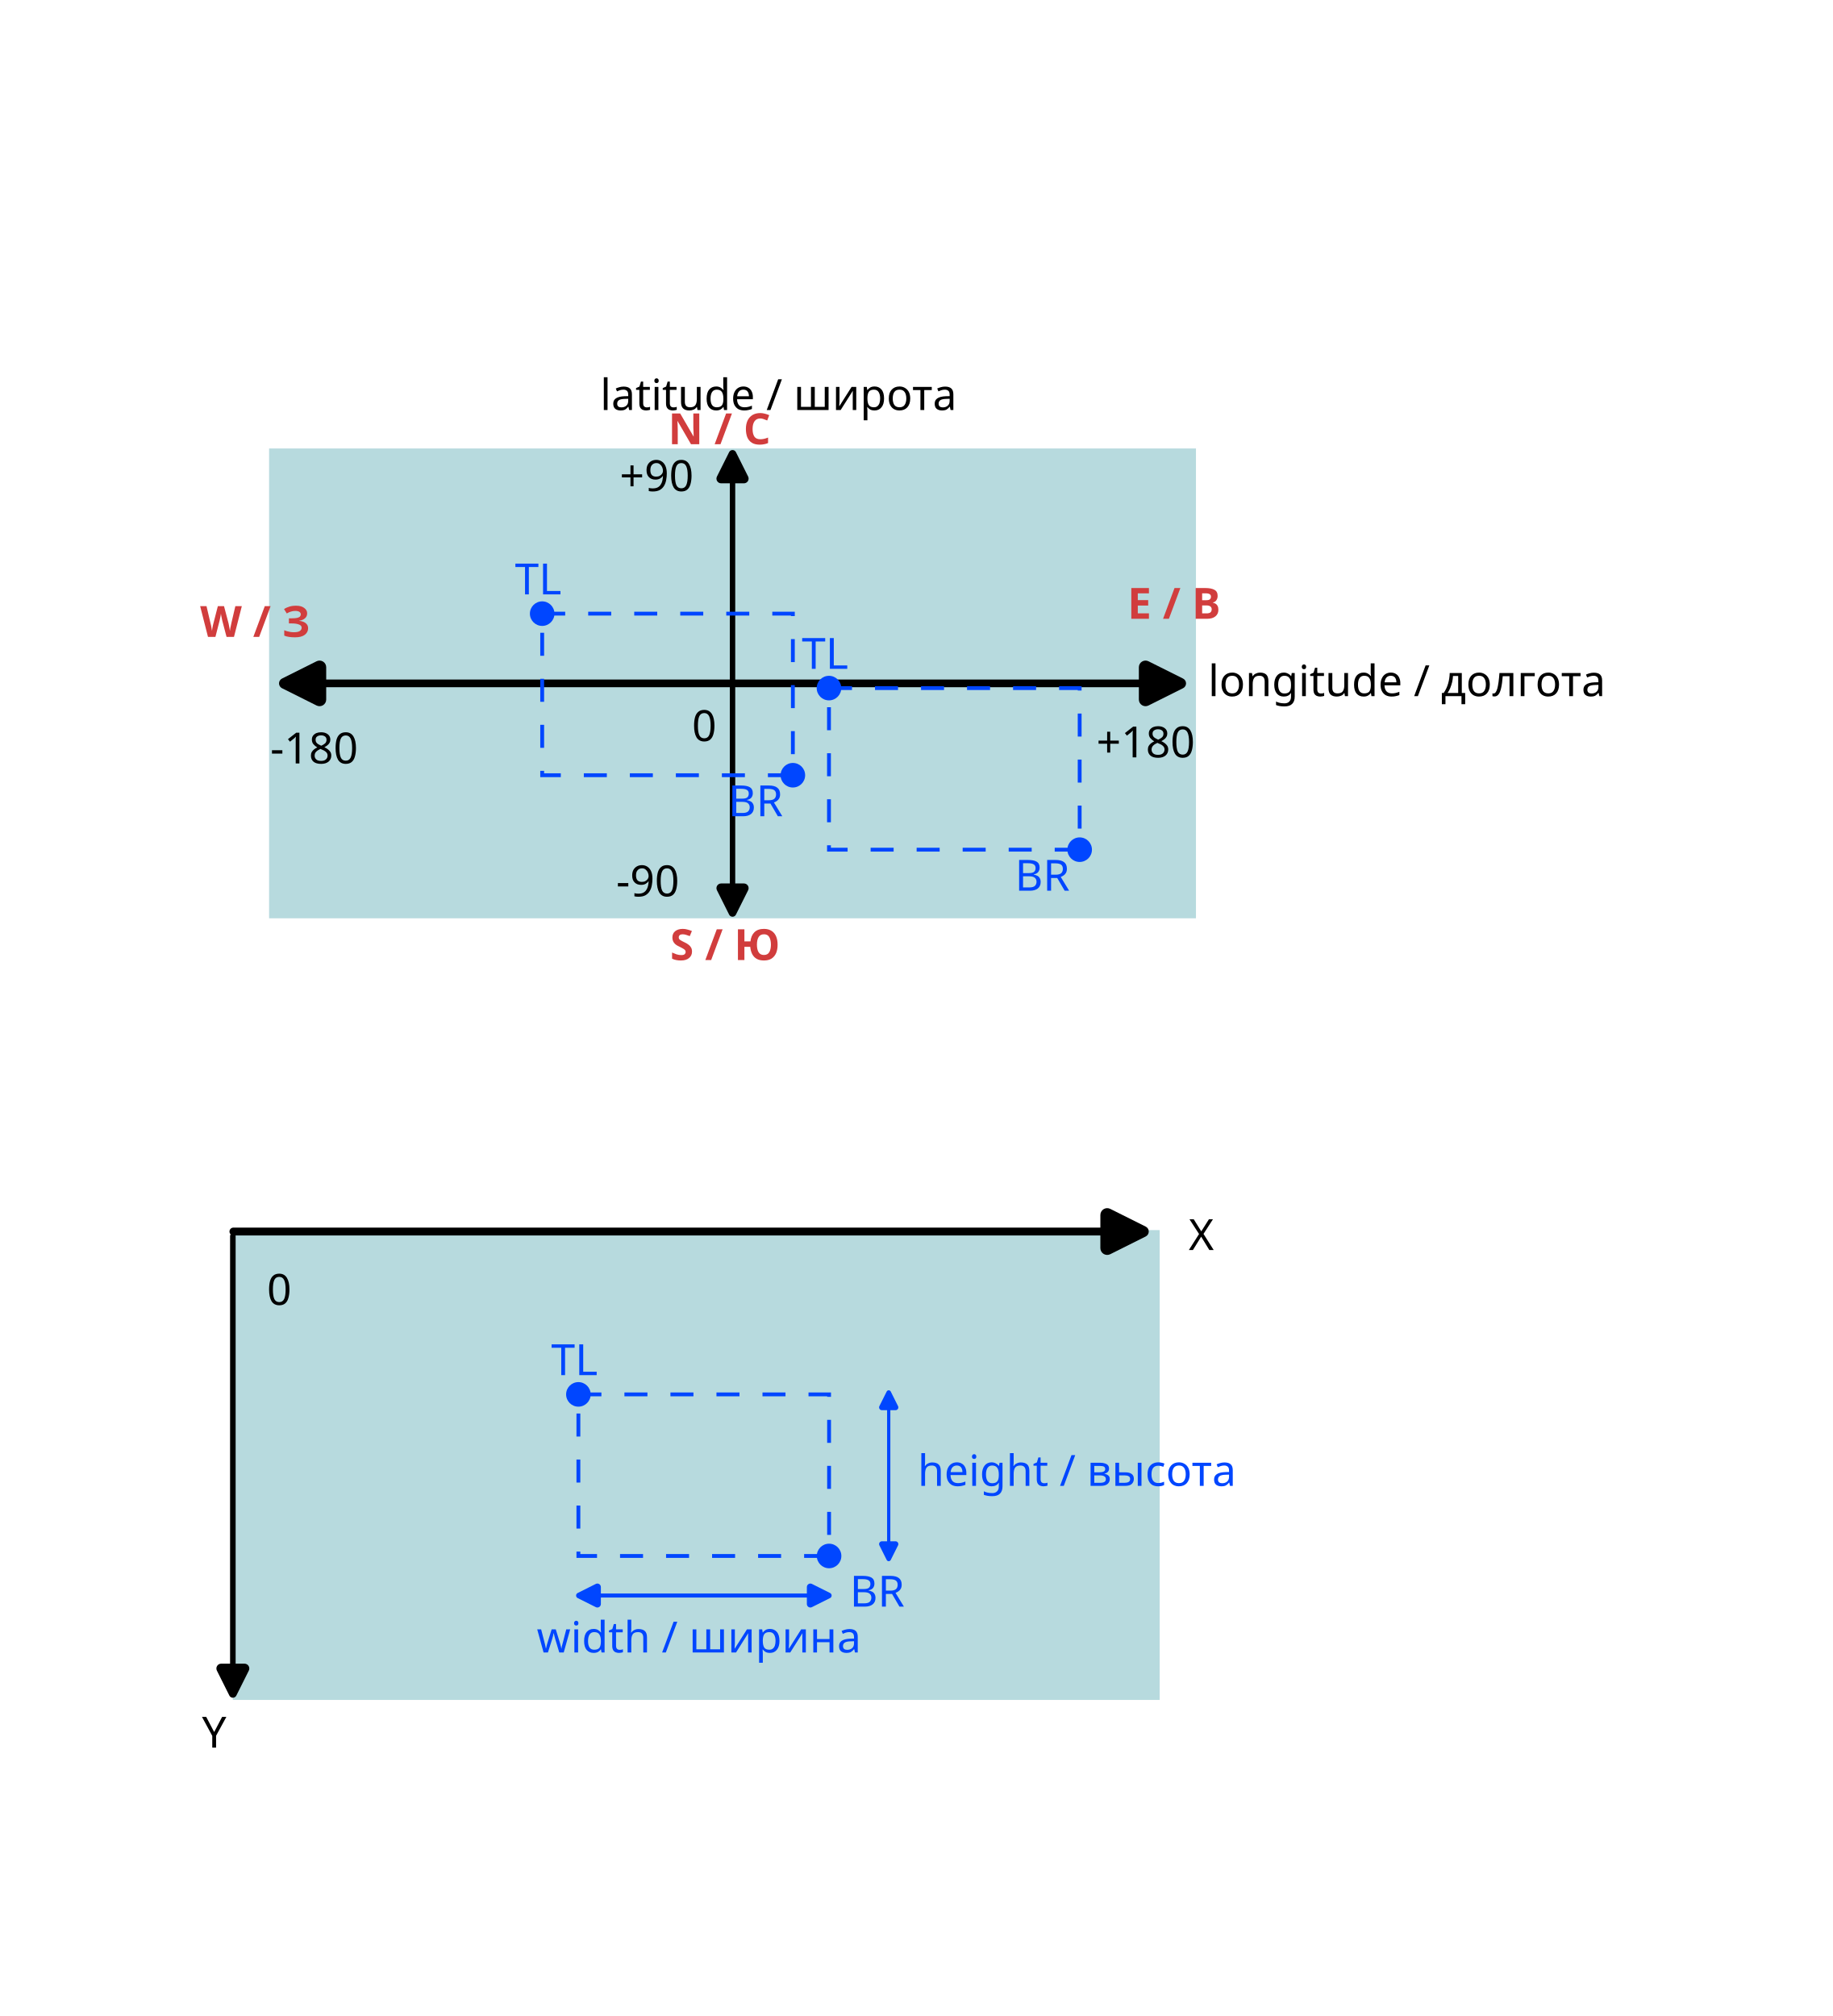
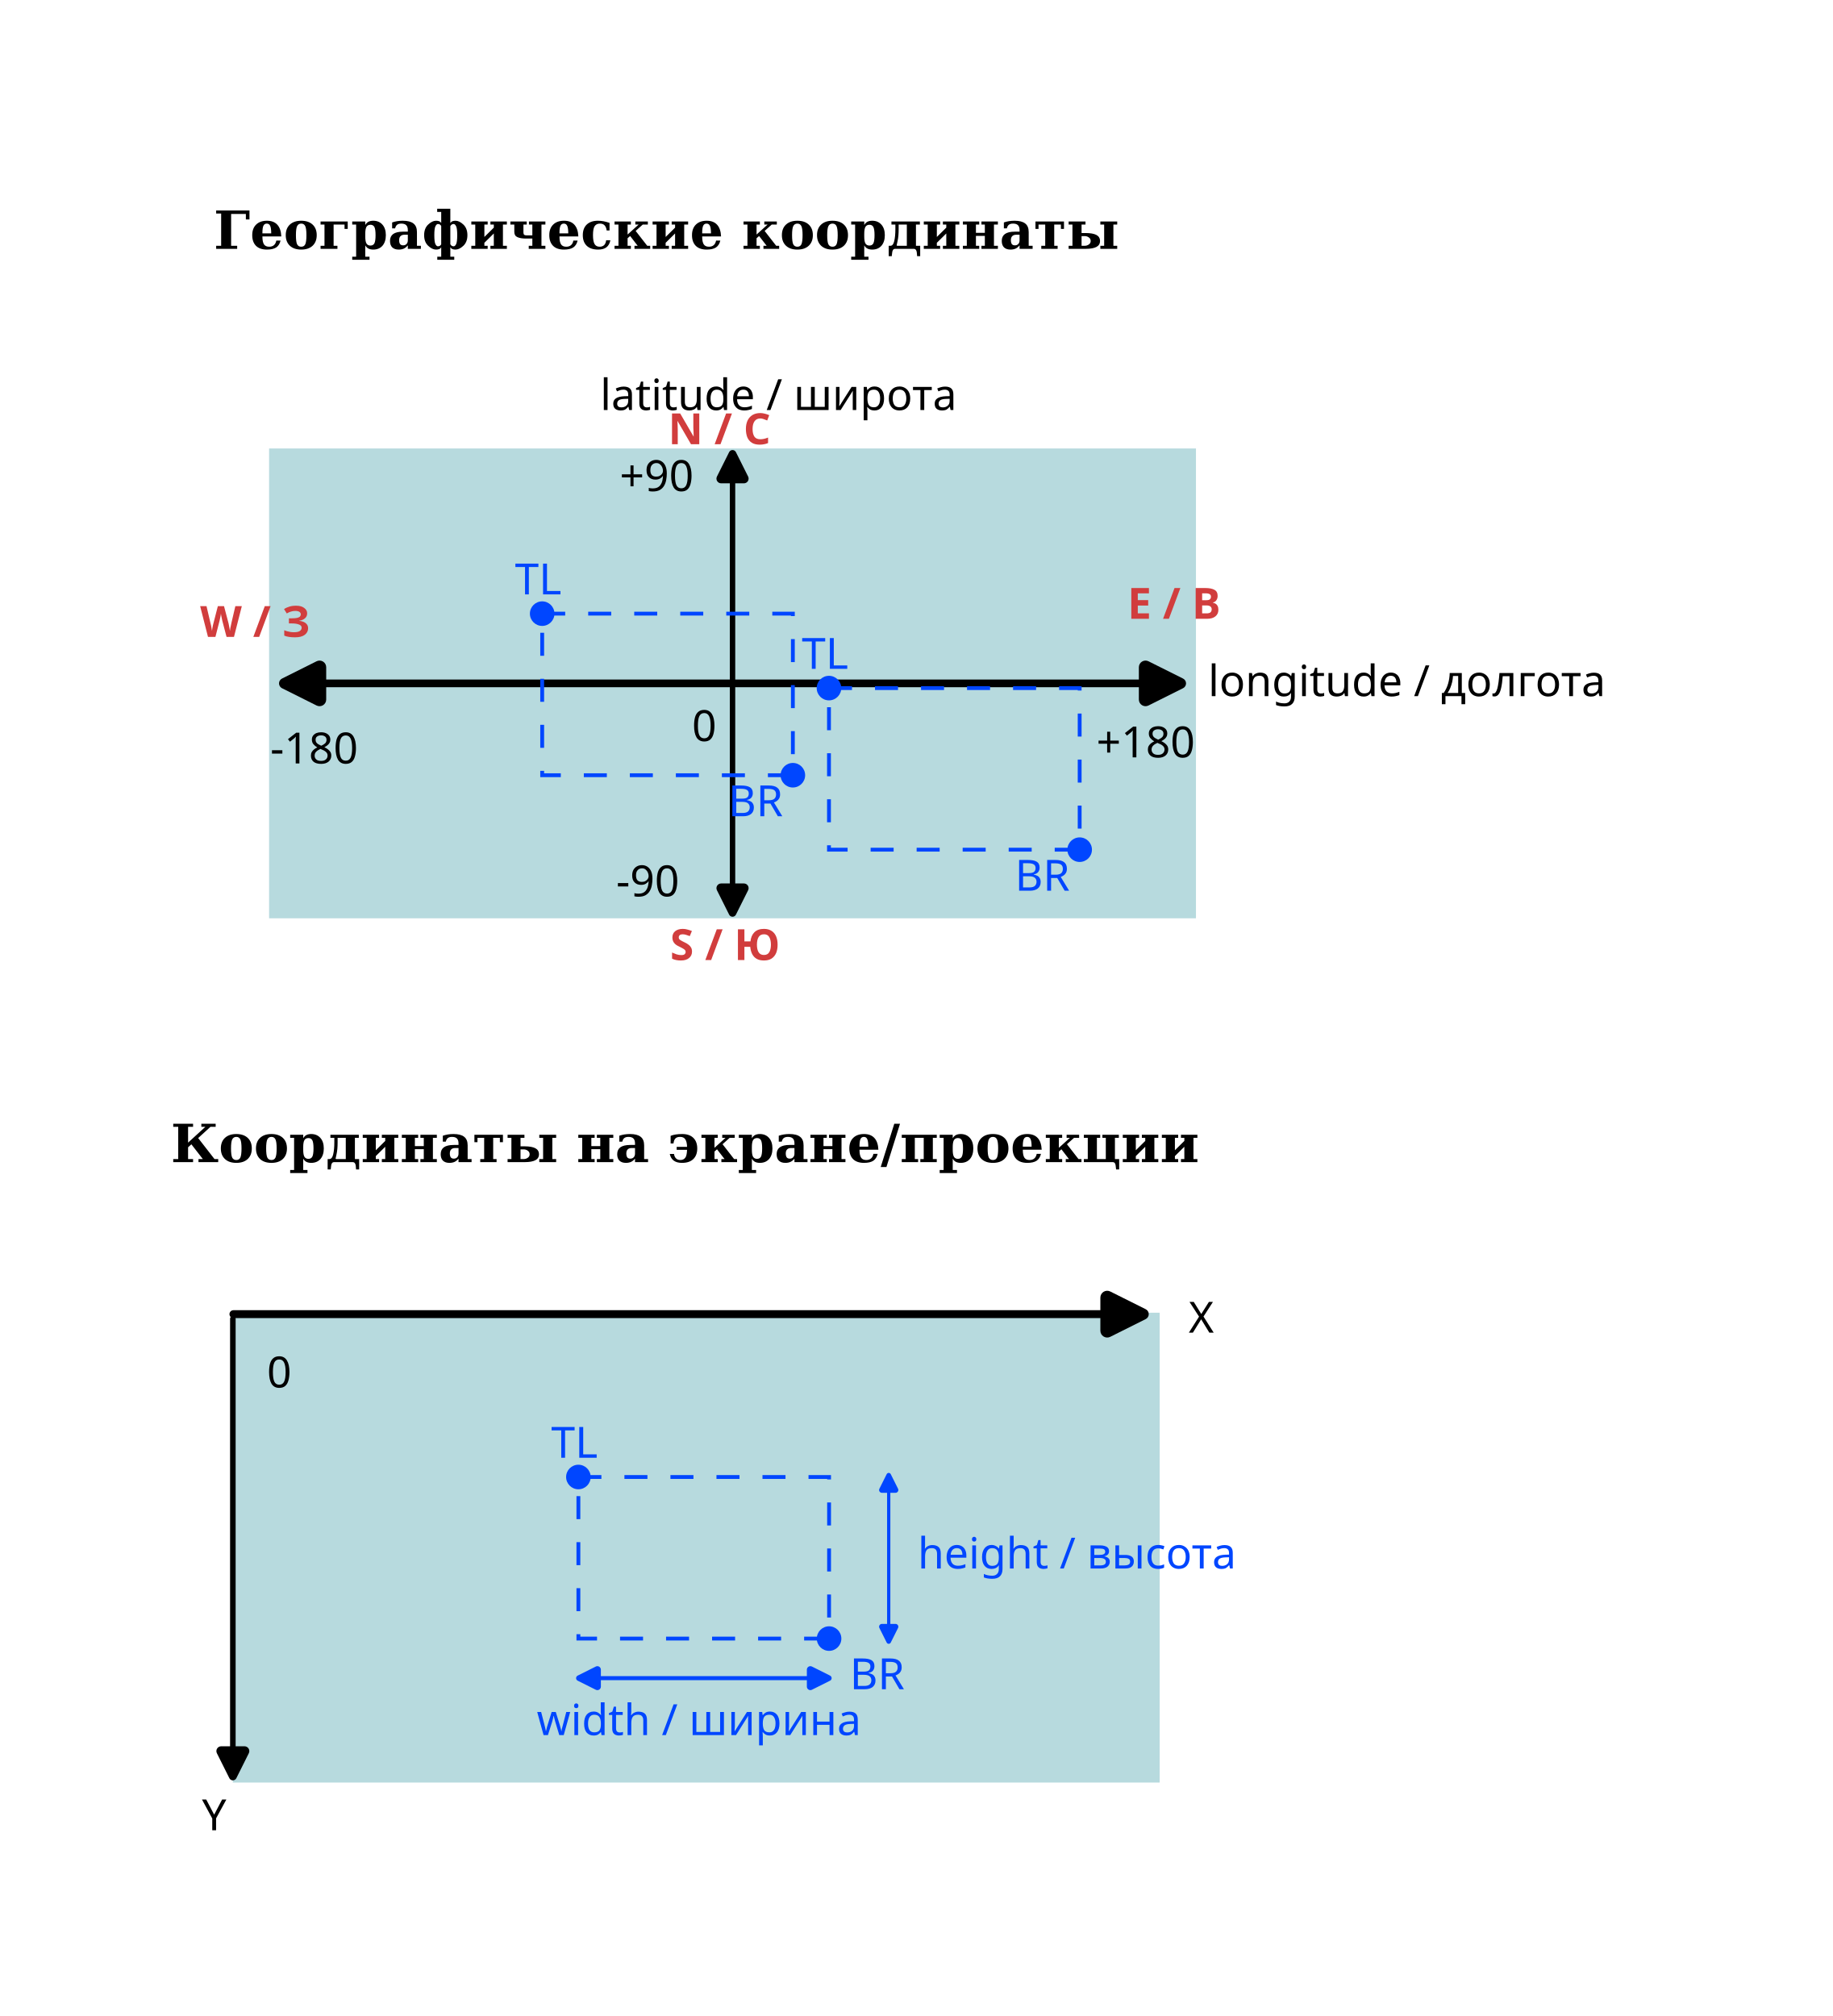
<svg xmlns="http://www.w3.org/2000/svg" width="270mm" height="297mm" viewBox="0 0 270 297" version="1.1" id="svg5">
  <defs id="defs2">
    <marker style="overflow:visible" id="marker1074" refX="0" refY="0" orient="auto-start-reverse" markerWidth="6.135" markerHeight="5.93" viewBox="0 0 6.135 5.93" preserveAspectRatio="xMidYMid">
      <path transform="scale(0.7)" d="m -0.211,-4.106 l 6.422,3.211 a 1,1 90 0 1 0,1.789 L -0.211,4.106 A 1.236,1.236 31.717 0 1 -2,3 v -6 a 1.236,1.236 148.283 0 1 1.789,-1.106 z" style="fill:context-stroke;fill-rule:evenodd;stroke:none" id="path1072" />
    </marker>
    <marker style="overflow:visible" id="RoundedArrow" refX="0" refY="0" orient="auto-start-reverse" markerWidth="6.135" markerHeight="5.93" viewBox="0 0 6.135 5.93" preserveAspectRatio="xMidYMid">
      <path transform="scale(0.7)" d="m -0.211,-4.106 l 6.422,3.211 a 1,1 90 0 1 0,1.789 L -0.211,4.106 A 1.236,1.236 31.717 0 1 -2,3 v -6 a 1.236,1.236 148.283 0 1 1.789,-1.106 z" style="fill:context-stroke;fill-rule:evenodd;stroke:none" id="path1367" />
    </marker>
    <marker style="overflow:visible" id="RoundedArrow-7" refX="0" refY="0" orient="auto-start-reverse" markerWidth="6.135" markerHeight="5.93" viewBox="0 0 6.135 5.93" preserveAspectRatio="xMidYMid">
      <path transform="scale(0.7)" d="m -0.211,-4.106 l 6.422,3.211 a 1,1 90 0 1 0,1.789 L -0.211,4.106 A 1.236,1.236 31.717 0 1 -2,3 v -6 a 1.236,1.236 148.283 0 1 1.789,-1.106 z" style="fill:context-stroke;fill-rule:evenodd;stroke:none" id="path1367-7" />
    </marker>
    <marker style="overflow:visible" id="marker1074-5" refX="0" refY="0" orient="auto-start-reverse" markerWidth="6.135" markerHeight="5.93" viewBox="0 0 6.135 5.93" preserveAspectRatio="xMidYMid">
      <path transform="scale(0.7)" d="m -0.211,-4.106 l 6.422,3.211 a 1,1 90 0 1 0,1.789 L -0.211,4.106 A 1.236,1.236 31.717 0 1 -2,3 v -6 a 1.236,1.236 148.283 0 1 1.789,-1.106 z" style="fill:context-stroke;fill-rule:evenodd;stroke:none" id="path1072-7" />
    </marker>
    <marker style="overflow:visible" id="marker1074-4" refX="0" refY="0" orient="auto-start-reverse" markerWidth="6.135" markerHeight="5.93" viewBox="0 0 6.135 5.93" preserveAspectRatio="xMidYMid">
      <path transform="scale(0.7)" d="m -0.211,-4.106 l 6.422,3.211 a 1,1 90 0 1 0,1.789 L -0.211,4.106 A 1.236,1.236 31.717 0 1 -2,3 v -6 a 1.236,1.236 148.283 0 1 1.789,-1.106 z" style="fill:context-stroke;fill-rule:evenodd;stroke:none" id="path1072-0" />
    </marker>
    <marker style="overflow:visible" id="RoundedArrow-7-8" refX="0" refY="0" orient="auto-start-reverse" markerWidth="6.135" markerHeight="5.93" viewBox="0 0 6.135 5.93" preserveAspectRatio="xMidYMid">
      <path transform="scale(0.7)" d="m -0.211,-4.106 l 6.422,3.211 a 1,1 90 0 1 0,1.789 L -0.211,4.106 A 1.236,1.236 31.717 0 1 -2,3 v -6 a 1.236,1.236 148.283 0 1 1.789,-1.106 z" style="fill:context-stroke;fill-rule:evenodd;stroke:none" id="path1367-7-7" />
    </marker>
    <marker style="overflow:visible" id="marker1074-1" refX="0" refY="0" orient="auto-start-reverse" markerWidth="6.135" markerHeight="5.93" viewBox="0 0 6.135 5.93" preserveAspectRatio="xMidYMid">
      <path transform="scale(0.7)" d="m -0.211,-4.106 l 6.422,3.211 a 1,1 90 0 1 0,1.789 L -0.211,4.106 A 1.236,1.236 31.717 0 1 -2,3 v -6 a 1.236,1.236 148.283 0 1 1.789,-1.106 z" style="fill:context-stroke;fill-rule:evenodd;stroke:none" id="path1072-9" />
    </marker>
  </defs>
  <g id="layer1">
    <rect style="fill:#b7dade;fill-opacity:1;fill-rule:evenodd;stroke-width:0.265" id="rect234" width="136.544" height="69.216" x="39.642" y="66.07" />
    <path style="font-variation-settings:normal;opacity:1;fill:none;fill-opacity:1;stroke:#000000;stroke-width:0.799;stroke-linecap:round;stroke-linejoin:bevel;stroke-miterlimit:4;stroke-dasharray:none;stroke-dashoffset:0;stroke-opacity:1;marker-start:url(#RoundedArrow);marker-end:url(#marker1074);stop-color:#000000;stop-opacity:1" d="M 107.914,70.085 V 131.271" id="path853" />
    <path style="font-variation-settings:normal;fill:none;fill-opacity:1;stroke:#000000;stroke-width:1.133;stroke-linecap:round;stroke-linejoin:bevel;stroke-miterlimit:4;stroke-dasharray:none;stroke-dashoffset:0;stroke-opacity:1;marker-start:url(#RoundedArrow-7);marker-end:url(#marker1074-5);stop-color:#000000" d="M 169.36,100.678 H 46.469" id="path853-1" />
    <text xml:space="preserve" style="font-style:normal;font-weight:normal;font-size:6.35px;line-height:1.25;font-family:sans-serif;letter-spacing:0px;word-spacing:0px;fill:#000000;fill-opacity:1;stroke:none;stroke-width:0.265" x="101.936" y="109.173" id="text1531">
      <tspan id="tspan1529" style="stroke-width:0.265" x="101.936" y="109.173">0</tspan>
    </text>
    <text xml:space="preserve" style="font-style:normal;font-weight:normal;font-size:6.35px;line-height:1.25;font-family:sans-serif;letter-spacing:0px;word-spacing:0px;fill:#000000;fill-opacity:1;stroke:none;stroke-width:0.265" x="88.408" y="60.407" id="text2309">
      <tspan id="tspan2307" style="stroke-width:0.265" x="88.408" y="60.407">latitude / широта </tspan>
    </text>
    <text xml:space="preserve" style="font-style:normal;font-weight:normal;font-size:6.35px;line-height:1.25;font-family:sans-serif;letter-spacing:0px;word-spacing:0px;fill:#000000;fill-opacity:1;stroke:none;stroke-width:0.265" x="177.967" y="102.553" id="text2309-6">
      <tspan id="tspan2307-0" style="stroke-width:0.265" x="177.967" y="102.553">longitude / долгота </tspan>
    </text>
    <text xml:space="preserve" style="font-style:normal;font-weight:normal;font-size:6.35px;line-height:1.25;font-family:sans-serif;letter-spacing:0px;word-spacing:0px;fill:#000000;fill-opacity:1;stroke:none;stroke-width:0.265" x="91.301" y="72.342" id="text2363">
      <tspan id="tspan2361" style="stroke-width:0.265" x="91.301" y="72.342">+90</tspan>
    </text>
    <text xml:space="preserve" style="font-style:normal;font-weight:normal;font-size:6.35px;line-height:1.25;font-family:sans-serif;letter-spacing:0px;word-spacing:0px;fill:#000000;fill-opacity:1;stroke:none;stroke-width:0.265" x="161.523" y="111.578" id="text2363-7">
      <tspan id="tspan2361-6" style="stroke-width:0.265" x="161.523" y="111.578">+180</tspan>
    </text>
    <text xml:space="preserve" style="font-style:normal;font-weight:normal;font-size:6.35px;line-height:1.25;font-family:sans-serif;letter-spacing:0px;word-spacing:0px;fill:#000000;fill-opacity:1;stroke:none;stroke-width:0.265" x="39.817" y="112.47" id="text2363-7-5">
      <tspan id="tspan2361-6-4" style="stroke-width:0.265" x="39.817" y="112.47">-180</tspan>
    </text>
    <text xml:space="preserve" style="font-style:normal;font-weight:normal;font-size:6.35px;line-height:1.25;font-family:sans-serif;letter-spacing:0px;word-spacing:0px;fill:#000000;fill-opacity:1;stroke:none;stroke-width:0.265" x="90.778" y="132.046" id="text2363-2">
      <tspan id="tspan2361-4" style="stroke-width:0.265" x="90.778" y="132.046">-90</tspan>
    </text>
    <text xml:space="preserve" style="font-style:normal;font-weight:normal;font-size:6.35px;line-height:1.25;font-family:sans-serif;letter-spacing:0px;word-spacing:0px;fill:#d13d3d;fill-opacity:1;stroke:none;stroke-width:0.265" x="98.42" y="65.445" id="text2394">
      <tspan id="tspan2392" style="font-style:normal;font-variant:normal;font-weight:bold;font-stretch:normal;font-family:sans-serif;-inkscape-font-specification:'sans-serif Bold';fill:#d13d3d;fill-opacity:1;stroke-width:0.265" x="98.42" y="65.445">N / С</tspan>
    </text>
    <text xml:space="preserve" style="font-style:normal;font-weight:normal;font-size:6.35px;line-height:1.25;font-family:sans-serif;letter-spacing:0px;word-spacing:0px;fill:#d13d3d;fill-opacity:1;stroke:none;stroke-width:0.265" x="98.711" y="141.437" id="text2394-0">
      <tspan id="tspan2392-9" style="font-style:normal;font-variant:normal;font-weight:bold;font-stretch:normal;font-family:sans-serif;-inkscape-font-specification:'sans-serif Bold';fill:#d13d3d;fill-opacity:1;stroke-width:0.265" x="98.711" y="141.437">S / Ю</tspan>
    </text>
    <text xml:space="preserve" style="font-style:normal;font-weight:normal;font-size:6.35px;line-height:1.25;font-family:sans-serif;letter-spacing:0px;word-spacing:0px;fill:#d13d3d;fill-opacity:1;stroke:none;stroke-width:0.265" x="166.087" y="91.159" id="text2394-0-1">
      <tspan id="tspan2392-9-2" style="font-style:normal;font-variant:normal;font-weight:bold;font-stretch:normal;font-family:sans-serif;-inkscape-font-specification:'sans-serif Bold';fill:#d13d3d;fill-opacity:1;stroke-width:0.265" x="166.087" y="91.159">E / В</tspan>
    </text>
    <text xml:space="preserve" style="font-style:normal;font-weight:normal;font-size:6.35px;line-height:1.25;font-family:sans-serif;letter-spacing:0px;word-spacing:0px;fill:#d13d3d;fill-opacity:1;stroke:none;stroke-width:0.265" x="29.483" y="93.829" id="text2394-0-1-5">
      <tspan id="tspan2392-9-2-2" style="font-style:normal;font-variant:normal;font-weight:bold;font-stretch:normal;font-family:sans-serif;-inkscape-font-specification:'sans-serif Bold';fill:#d13d3d;fill-opacity:1;stroke-width:0.265" x="29.483" y="93.829">W / З</tspan>
    </text>
  </g>
  <g id="layer2">
    <g id="g8214" transform="translate(68.76409,-33.05595)">
      <rect style="fill:none;fill-rule:evenodd;stroke:#0046ff;stroke-width:0.565;stroke-dasharray:3.39, 3.39;stroke-dashoffset:0;stroke-opacity:1" id="rect4961" width="36.93" height="23.804" x="11.108" y="123.458" />
      <circle style="fill:#0046ff;fill-opacity:1;fill-rule:evenodd;stroke-width:0.265" id="path6585" cx="11.108" cy="123.458" r="1.809" />
      <circle style="fill:#0046ff;fill-opacity:1;fill-rule:evenodd;stroke-width:0.265" id="path6585-5" cx="48.038" cy="147.263" r="1.809" />
      <text xml:space="preserve" style="font-style:normal;font-weight:normal;font-size:6.35px;line-height:1.25;font-family:sans-serif;letter-spacing:0px;word-spacing:0px;fill:#0046ff;fill-opacity:1;stroke:none;stroke-width:0.265" x="7.099" y="120.622" id="text7730">
        <tspan id="tspan7728" style="fill:#0046ff;fill-opacity:1;stroke-width:0.265" x="7.099" y="120.622">TL</tspan>
      </text>
      <text xml:space="preserve" style="font-style:normal;font-weight:normal;font-size:6.35px;line-height:1.25;font-family:sans-serif;letter-spacing:0px;word-spacing:0px;fill:#0046ff;fill-opacity:1;stroke:none;stroke-width:0.265" x="38.51" y="153.308" id="text7734">
        <tspan id="tspan7732" style="fill:#0046ff;fill-opacity:1;stroke-width:0.265" x="38.51" y="153.308">BR</tspan>
      </text>
    </g>
    <g id="g8214-5" transform="translate(111.0151,-22.08748)">
      <rect style="fill:none;fill-rule:evenodd;stroke:#0046ff;stroke-width:0.565;stroke-dasharray:3.39, 3.39;stroke-dashoffset:0;stroke-opacity:1" id="rect4961-7" width="36.93" height="23.804" x="11.108" y="123.458" />
      <circle style="fill:#0046ff;fill-opacity:1;fill-rule:evenodd;stroke-width:0.265" id="path6585-2" cx="11.108" cy="123.458" r="1.809" />
      <circle style="fill:#0046ff;fill-opacity:1;fill-rule:evenodd;stroke-width:0.265" id="path6585-5-8" cx="48.038" cy="147.263" r="1.809" />
      <text xml:space="preserve" style="font-style:normal;font-weight:normal;font-size:6.35px;line-height:1.25;font-family:sans-serif;letter-spacing:0px;word-spacing:0px;fill:#0046ff;fill-opacity:1;stroke:none;stroke-width:0.265" x="7.099" y="120.622" id="text7730-1">
        <tspan id="tspan7728-7" style="fill:#0046ff;fill-opacity:1;stroke-width:0.265" x="7.099" y="120.622">TL</tspan>
      </text>
      <text xml:space="preserve" style="font-style:normal;font-weight:normal;font-size:6.35px;line-height:1.25;font-family:sans-serif;letter-spacing:0px;word-spacing:0px;fill:#0046ff;fill-opacity:1;stroke:none;stroke-width:0.265" x="38.51" y="153.308" id="text7734-4">
        <tspan id="tspan7732-6" style="fill:#0046ff;fill-opacity:1;stroke-width:0.265" x="38.51" y="153.308">BR</tspan>
      </text>
    </g>
  </g>
  <g id="layer3" />
-   <rect style="fill:#b7dade;fill-opacity:1;fill-rule:evenodd;stroke-width:0.265" id="rect234-3" width="136.544" height="69.216" x="34.293" y="181.22" />
+   <rect style="fill:#b7dade;fill-opacity:1;fill-rule:evenodd;stroke-width:0.265" id="rect234-3" width="136.544" height="69.216" x="34.293" y="193.391" />
  <g id="g8214-5-2" transform="translate(74.09944,81.96476)">
-     <rect style="fill:none;fill-rule:evenodd;stroke:#0046ff;stroke-width:0.565;stroke-dasharray:3.39, 3.39;stroke-dashoffset:0;stroke-opacity:1" id="rect4961-7-2" width="36.93" height="23.804" x="11.108" y="123.458" />
-     <circle style="fill:#0046ff;fill-opacity:1;fill-rule:evenodd;stroke-width:0.265" id="path6585-2-9" cx="11.108" cy="123.458" r="1.809" />
-     <circle style="fill:#0046ff;fill-opacity:1;fill-rule:evenodd;stroke-width:0.265" id="path6585-5-8-3" cx="48.038" cy="147.263" r="1.809" />
-     <text xml:space="preserve" style="font-style:normal;font-weight:normal;font-size:6.35px;line-height:1.25;font-family:sans-serif;letter-spacing:0px;word-spacing:0px;fill:#0046ff;fill-opacity:1;stroke:none;stroke-width:0.265" x="7.099" y="120.622" id="text7730-1-0">
-       <tspan id="tspan7728-7-0" style="fill:#0046ff;fill-opacity:1;stroke-width:0.265" x="7.099" y="120.622">TL</tspan>
+     <rect style="fill:none;fill-rule:evenodd;stroke:#0046ff;stroke-width:0.565;stroke-dasharray:3.39, 3.39;stroke-dashoffset:0;stroke-opacity:1" id="rect4961-7-2" width="36.93" height="23.804" x="11.108" y="135.629" />
+     <circle style="fill:#0046ff;fill-opacity:1;fill-rule:evenodd;stroke-width:0.265" id="path6585-2-9" cx="11.108" cy="135.629" r="1.809" />
+     <circle style="fill:#0046ff;fill-opacity:1;fill-rule:evenodd;stroke-width:0.265" id="path6585-5-8-3" cx="48.038" cy="159.433" r="1.809" />
+     <text xml:space="preserve" style="font-style:normal;font-weight:normal;font-size:6.35px;line-height:1.25;font-family:sans-serif;letter-spacing:0px;word-spacing:0px;fill:#0046ff;fill-opacity:1;stroke:none;stroke-width:0.265" x="7.099" y="132.793" id="text7730-1-0">
+       <tspan id="tspan7728-7-0" style="fill:#0046ff;fill-opacity:1;stroke-width:0.265" x="7.099" y="132.793">TL</tspan>
    </text>
-     <text xml:space="preserve" style="font-style:normal;font-weight:normal;font-size:6.35px;line-height:1.25;font-family:sans-serif;letter-spacing:0px;word-spacing:0px;fill:#0046ff;fill-opacity:1;stroke:none;stroke-width:0.265" x="51.095" y="154.724" id="text7734-4-0">
-       <tspan id="tspan7732-6-8" style="fill:#0046ff;fill-opacity:1;stroke-width:0.265" x="51.095" y="154.724">BR</tspan>
+     <text xml:space="preserve" style="font-style:normal;font-weight:normal;font-size:6.35px;line-height:1.25;font-family:sans-serif;letter-spacing:0px;word-spacing:0px;fill:#0046ff;fill-opacity:1;stroke:none;stroke-width:0.265" x="51.095" y="166.895" id="text7734-4-0">
+       <tspan id="tspan7732-6-8" style="fill:#0046ff;fill-opacity:1;stroke-width:0.265" x="51.095" y="166.895">BR</tspan>
+     </text>
+     <text xml:space="preserve" style="font-size:7.761px;line-height:1.25;font-family:'DejaVu Serif';-inkscape-font-specification:'DejaVu Serif';fill:#000000;fill-opacity:1;stroke-width:0.265" x="-42.612" y="-45.302" id="text5587">
+       <tspan id="tspan5585" style="font-style:normal;font-variant:normal;font-weight:bold;font-stretch:normal;font-size:7.761px;font-family:'DejaVu Serif';-inkscape-font-specification:'DejaVu Serif Bold';fill:#000000;fill-opacity:1;stroke-width:0.265" x="-42.612" y="-45.302" rotate="0 0 0 0 0 0 0 0 0 0 0 0 0 0 0 0 0 0 0 0 0 0 0 0 0 0">Географические координаты</tspan>
+     </text>
+     <text xml:space="preserve" style="font-size:7.761px;line-height:1.25;font-family:'DejaVu Serif';-inkscape-font-specification:'DejaVu Serif';fill:#000000;fill-opacity:1;stroke-width:0.265" x="-48.937" y="89.243" id="text12509">
+       <tspan id="tspan12507" style="font-style:normal;font-variant:normal;font-weight:bold;font-stretch:normal;font-size:7.761px;font-family:'DejaVu Serif';-inkscape-font-specification:'DejaVu Serif Bold';fill:#000000;fill-opacity:1;stroke-width:0.265" x="-48.937" y="89.243">Координаты на экране/проекции</tspan>
    </text>
  </g>
-   <path style="font-variation-settings:normal;fill:none;fill-opacity:1;stroke:#000000;stroke-width:0.818;stroke-linecap:round;stroke-linejoin:bevel;stroke-miterlimit:4;stroke-dasharray:none;stroke-dashoffset:0;stroke-opacity:1;marker-end:url(#marker1074-4);stop-color:#000000" d="m 34.303,182.109 v 64.13" id="path853-0" />
-   <path style="font-variation-settings:normal;fill:none;fill-opacity:1;stroke:#000000;stroke-width:1.162;stroke-linecap:round;stroke-linejoin:bevel;stroke-miterlimit:4;stroke-dasharray:none;stroke-dashoffset:0;stroke-opacity:1;marker-start:url(#RoundedArrow-7-8);stop-color:#000000" d="M 163.73,181.432 H 34.386" id="path853-1-7" />
-   <text xml:space="preserve" style="font-style:normal;font-weight:normal;font-size:6.35px;line-height:1.25;font-family:sans-serif;letter-spacing:0px;word-spacing:0px;fill:#000000;fill-opacity:1;stroke:none;stroke-width:0.265" x="39.327" y="192.232" id="text1531-2">
-     <tspan id="tspan1529-0" style="stroke-width:0.265" x="39.327" y="192.232">0</tspan>
+   <path style="font-variation-settings:normal;fill:none;fill-opacity:1;stroke:#000000;stroke-width:0.818;stroke-linecap:round;stroke-linejoin:bevel;stroke-miterlimit:4;stroke-dasharray:none;stroke-dashoffset:0;stroke-opacity:1;marker-end:url(#marker1074-4);stop-color:#000000" d="m 34.303,194.28 v 64.13" id="path853-0" />
+   <path style="font-variation-settings:normal;fill:none;fill-opacity:1;stroke:#000000;stroke-width:1.162;stroke-linecap:round;stroke-linejoin:bevel;stroke-miterlimit:4;stroke-dasharray:none;stroke-dashoffset:0;stroke-opacity:1;marker-start:url(#RoundedArrow-7-8);stop-color:#000000" d="M 163.73,193.603 H 34.386" id="path853-1-7" />
+   <text xml:space="preserve" style="font-style:normal;font-weight:normal;font-size:6.35px;line-height:1.25;font-family:sans-serif;letter-spacing:0px;word-spacing:0px;fill:#000000;fill-opacity:1;stroke:none;stroke-width:0.265" x="39.327" y="204.403" id="text1531-2">
+     <tspan id="tspan1529-0" style="stroke-width:0.265" x="39.327" y="204.403">0</tspan>
  </text>
-   <text xml:space="preserve" style="font-style:normal;font-weight:normal;font-size:6.35px;line-height:1.25;font-family:sans-serif;letter-spacing:0px;word-spacing:0px;fill:#000000;fill-opacity:1;stroke:none;stroke-width:0.265" x="175.109" y="184.156" id="text1531-2-1">
-     <tspan id="tspan1529-0-4" style="stroke-width:0.265" x="175.109" y="184.156">X</tspan>
+   <text xml:space="preserve" style="font-style:normal;font-weight:normal;font-size:6.35px;line-height:1.25;font-family:sans-serif;letter-spacing:0px;word-spacing:0px;fill:#000000;fill-opacity:1;stroke:none;stroke-width:0.265" x="175.109" y="196.327" id="text1531-2-1">
+     <tspan id="tspan1529-0-4" style="stroke-width:0.265" x="175.109" y="196.327">X</tspan>
  </text>
-   <text xml:space="preserve" style="font-style:normal;font-weight:normal;font-size:6.35px;line-height:1.25;font-family:sans-serif;letter-spacing:0px;word-spacing:0px;fill:#000000;fill-opacity:1;stroke:none;stroke-width:0.265" x="29.755" y="257.463" id="text1531-2-9">
-     <tspan id="tspan1529-0-3" style="stroke-width:0.265" x="29.755" y="257.463">Y</tspan>
+   <text xml:space="preserve" style="font-style:normal;font-weight:normal;font-size:6.35px;line-height:1.25;font-family:sans-serif;letter-spacing:0px;word-spacing:0px;fill:#000000;fill-opacity:1;stroke:none;stroke-width:0.265" x="29.755" y="269.634" id="text1531-2-9">
+     <tspan id="tspan1529-0-3" style="stroke-width:0.265" x="29.755" y="269.634">Y</tspan>
  </text>
-   <path style="font-variation-settings:normal;opacity:1;fill:none;fill-opacity:1;stroke:#0046ff;stroke-width:0.595;stroke-linecap:round;stroke-linejoin:bevel;stroke-miterlimit:4;stroke-dasharray:none;stroke-dashoffset:0;stroke-opacity:1;marker-start:url(#marker1074);marker-end:url(#marker1074);stop-color:#000000;stop-opacity:1" d="M 87.685,235.056 H 119.698" id="path512" />
-   <path style="font-variation-settings:normal;fill:none;fill-opacity:1;stroke:#0046ff;stroke-width:0.478;stroke-linecap:round;stroke-linejoin:bevel;stroke-miterlimit:4;stroke-dasharray:none;stroke-dashoffset:0;stroke-opacity:1;marker-start:url(#marker1074-1);marker-end:url(#marker1074-1);stop-color:#000000" d="m 130.923,207.082 v 20.652" id="path512-4" />
-   <text xml:space="preserve" style="font-style:normal;font-weight:normal;font-size:6.35px;line-height:1.25;font-family:sans-serif;letter-spacing:0px;word-spacing:0px;fill:#0046ff;fill-opacity:1;stroke:none;stroke-width:0.265" x="79.077" y="243.446" id="text1778">
-     <tspan id="tspan1776" style="fill:#0046ff;fill-opacity:1;stroke-width:0.265" x="79.077" y="243.446">width / ширина</tspan>
+   <path style="font-variation-settings:normal;opacity:1;fill:none;fill-opacity:1;stroke:#0046ff;stroke-width:0.595;stroke-linecap:round;stroke-linejoin:bevel;stroke-miterlimit:4;stroke-dasharray:none;stroke-dashoffset:0;stroke-opacity:1;marker-start:url(#marker1074);marker-end:url(#marker1074);stop-color:#000000;stop-opacity:1" d="M 87.685,247.227 H 119.698" id="path512" />
+   <path style="font-variation-settings:normal;fill:none;fill-opacity:1;stroke:#0046ff;stroke-width:0.478;stroke-linecap:round;stroke-linejoin:bevel;stroke-miterlimit:4;stroke-dasharray:none;stroke-dashoffset:0;stroke-opacity:1;marker-start:url(#marker1074-1);marker-end:url(#marker1074-1);stop-color:#000000" d="m 130.923,219.253 v 20.652" id="path512-4" />
+   <text xml:space="preserve" style="font-style:normal;font-weight:normal;font-size:6.35px;line-height:1.25;font-family:sans-serif;letter-spacing:0px;word-spacing:0px;fill:#0046ff;fill-opacity:1;stroke:none;stroke-width:0.265" x="79.077" y="255.617" id="text1778">
+     <tspan id="tspan1776" style="fill:#0046ff;fill-opacity:1;stroke-width:0.265" x="79.077" y="255.617">width / ширина</tspan>
  </text>
-   <text xml:space="preserve" style="font-style:normal;font-weight:normal;font-size:6.35px;line-height:1.25;font-family:sans-serif;letter-spacing:0px;word-spacing:0px;fill:#0046ff;fill-opacity:1;stroke:none;stroke-width:0.265" x="135.182" y="218.903" id="text1778-9">
-     <tspan id="tspan1776-3" style="fill:#0046ff;fill-opacity:1;stroke-width:0.265" x="135.182" y="218.903">height / высота</tspan>
+   <text xml:space="preserve" style="font-style:normal;font-weight:normal;font-size:6.35px;line-height:1.25;font-family:sans-serif;letter-spacing:0px;word-spacing:0px;fill:#0046ff;fill-opacity:1;stroke:none;stroke-width:0.265" x="135.182" y="231.074" id="text1778-9">
+     <tspan id="tspan1776-3" style="fill:#0046ff;fill-opacity:1;stroke-width:0.265" x="135.182" y="231.074">height / высота</tspan>
  </text>
</svg>
